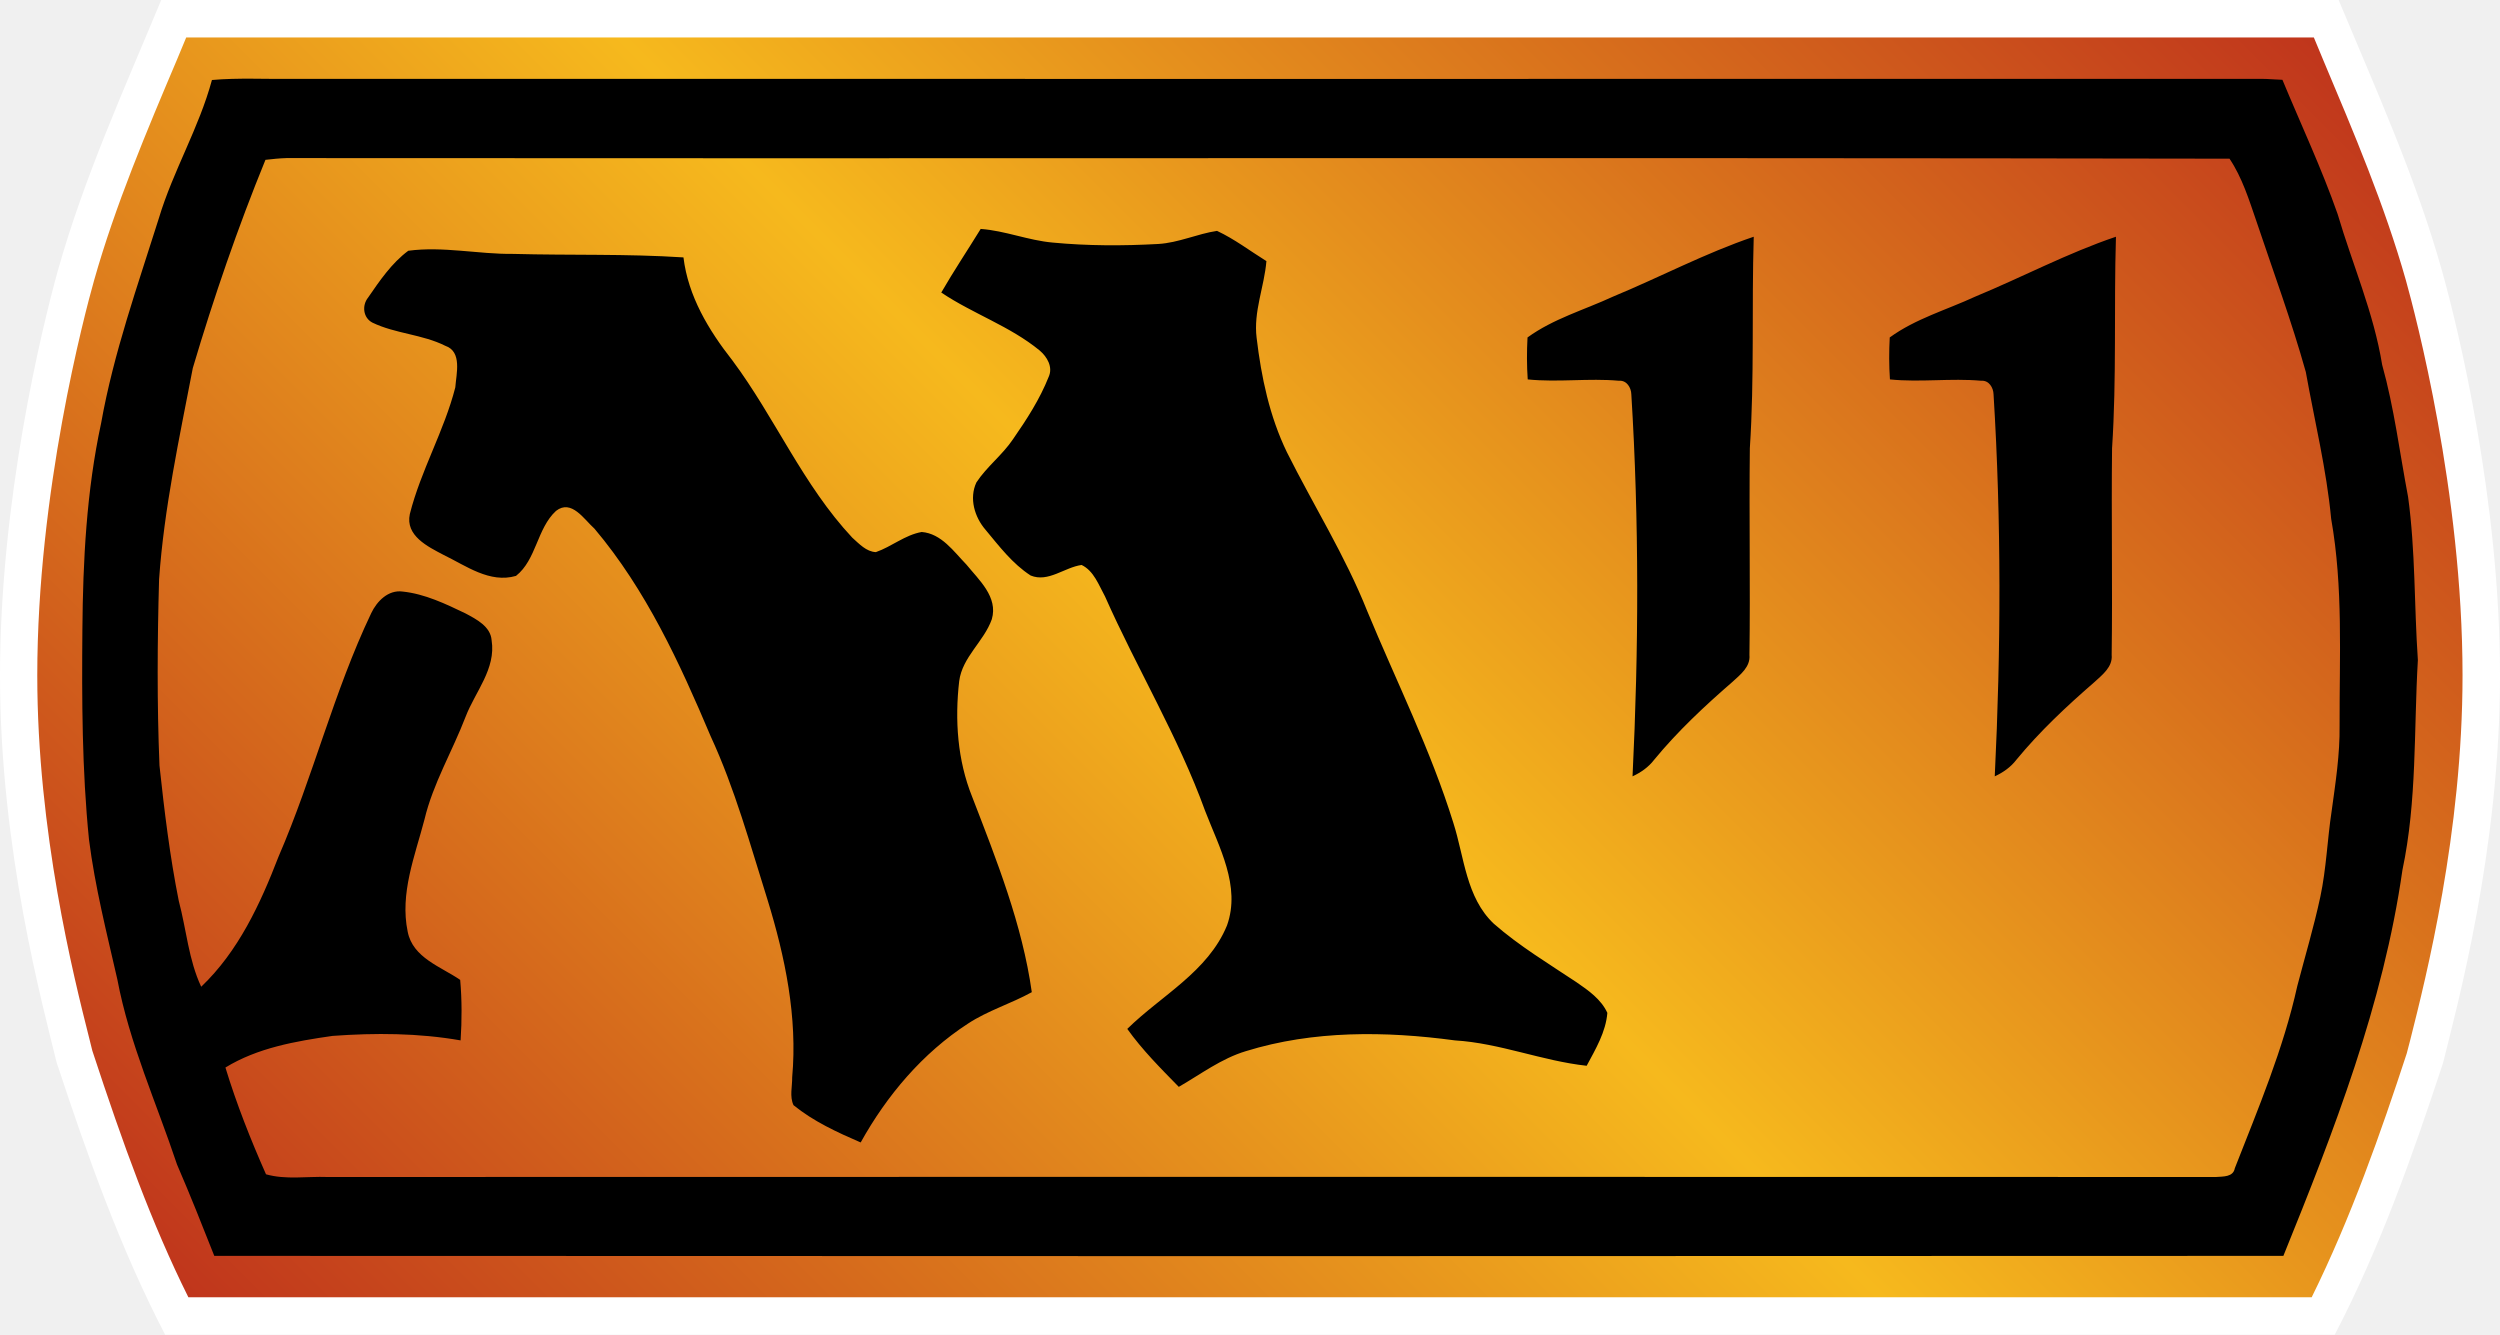
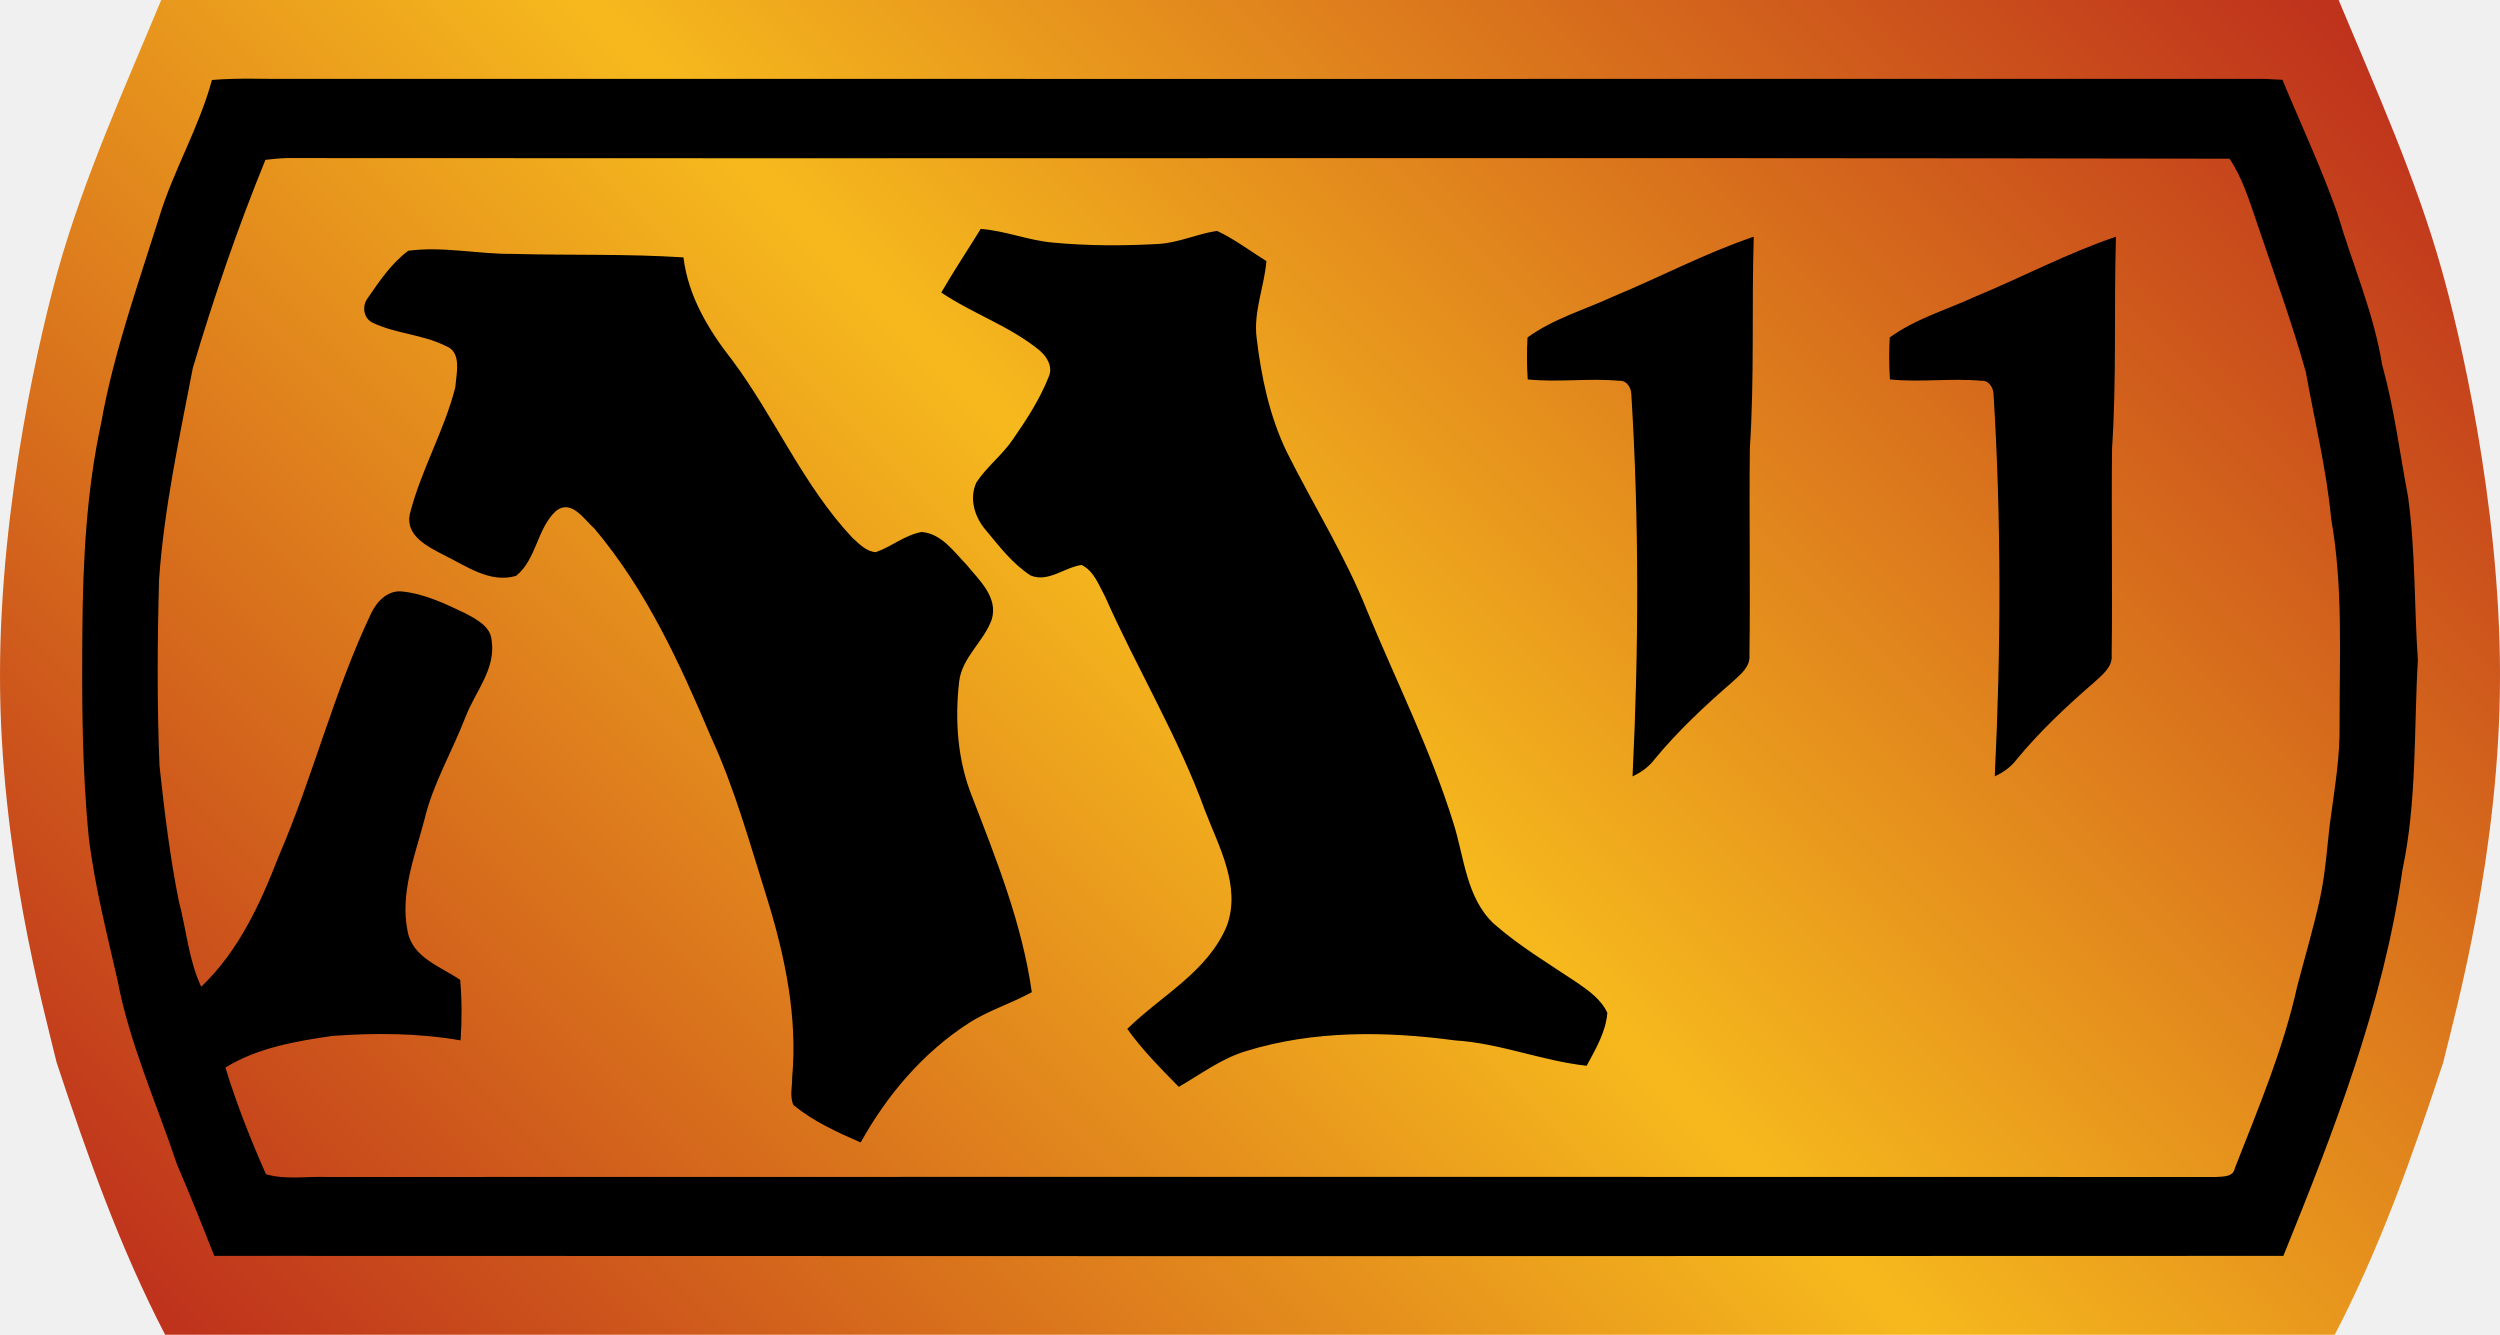
- <svg xmlns="http://www.w3.org/2000/svg" width="600" height="320.331">
+ <svg xmlns="http://www.w3.org/2000/svg" width="600" height="320.331" version="1.1" id="svg15">
+   <defs id="defs19">
+     <linearGradient id="linearGradient897" x1="0" x2="1" y1="0" y2="0" gradientTransform="matrix(-406.23,406.23,-406.23,-406.2303,503.117,-43.178)" gradientUnits="userSpaceOnUse" spreadMethod="pad">
+       <stop offset="0" style="stop-color:#bf331c" id="stop2-3" />
+       <stop offset=".5" style="stop-color:#f6b91d" id="stop4-6" />
+       <stop offset="1" style="stop-color:#bf331c" id="stop6-7" />
+     </linearGradient>
+   </defs>
  <linearGradient id="a" x1="0" x2="1" y1="0" y2="0" gradientTransform="matrix(-406.23 406.23 -406.23 -406.2303 503.117 -43.178)" gradientUnits="userSpaceOnUse" spreadMethod="pad">
-     <stop offset="0" style="stop-color:#bf331c" />
-     <stop offset=".5" style="stop-color:#f6b91d" />
-     <stop offset="1" style="stop-color:#bf331c" />
+     <stop offset="0" style="stop-color:#bf331c" id="stop2" />
+     <stop offset=".5" style="stop-color:#f6b91d" id="stop4" />
+     <stop offset="1" style="stop-color:#bf331c" id="stop6" />
  </linearGradient>
-   <path d="M560.335 320.33c10.863-20.852 18.73-43.094 26.032-65.349C589.604 241.78 600 204.117 600 162.15s-9.976-83.18-13.957-97.28C579.772 42.53 570.167 21.354 561.27 0H38.694c-8.861 21.355-18.502 42.53-24.785 64.87C9.976 78.97 0 120.181 0 162.15c0 41.967 10.396 79.63 13.585 92.831 7.35 22.255 15.217 44.497 26.044 65.35z" style="fill:#fff" />
-   <path d="m44.69 8.993-2.158 5.192c-7.303 17.243-14.845 35.037-19.953 53.119-2.29 8.105-13.633 50.816-13.633 94.798 0 37.518 8.717 72.231 12.458 87.028l.756 3.045c7.398 22.53 14.232 41.452 23.046 59.162h509.602c9.413-19.065 16.62-39.58 22.806-58.502l.888-3.417c3.753-14.857 12.506-49.606 12.506-87.316 0-43.982-11.331-86.693-13.585-94.798-5.06-17.89-12.555-35.6-19.761-52.687l-2.338-5.624z" style="fill:url(#a);stroke-width:11.991" />
-   <path d="M233.302 191.19c5.9 15.277 12.039 30.685 14.329 46.932-5.012 2.77-10.528 4.4-15.312 7.542-10.912 7.075-19.485 17.243-25.756 28.526-5.624-2.434-11.343-5.06-16.116-8.945-.983-2.062-.287-4.496-.323-6.703 1.307-14.424-1.69-28.85-5.911-42.566-4.161-13.214-7.818-26.656-13.67-39.306-7.398-17.518-15.503-35.132-27.866-49.785-2.482-2.206-5.528-7.17-9.233-4.269-4.592 4.221-4.688 11.715-9.604 15.6-6.32 1.835-11.99-2.434-17.423-5.06-3.74-1.966-9.184-4.592-8.057-9.784 2.626-10.444 8.25-19.953 10.911-30.397.24-3.285 1.69-8.573-2.386-9.976-5.528-2.77-11.99-2.901-17.518-5.575-2.242-1.175-2.53-4.125-1.031-5.996 2.77-4.029 5.671-8.297 9.652-11.247 8.382-1.115 16.81.852 25.204.756 13.622.371 27.255-.048 40.84.84 1.128 9.328 6.044 17.47 11.751 24.736 10.216 13.717 16.955 29.929 28.766 42.53 1.63 1.452 3.37 3.37 5.66 3.466 3.8-1.319 6.978-4.125 11.007-4.832 4.736.384 7.686 4.688 10.732 7.83 2.997 3.693 7.638 7.77 6.09 13.106-1.882 5.347-7.074 9.04-7.83 14.856-1.078 9.317-.42 18.97 3.094 27.722M474.052 71.19c11.295-4.676 22.158-10.444 33.777-14.377-.516 16.955.18 33.91-.935 50.769-.192 16.535.132 33.07-.096 49.605.276 2.854-2.206 4.736-4.077 6.463-6.702 5.815-13.165 11.859-18.789 18.693-1.355 1.775-3.177 3.046-5.192 3.981 1.499-30.54 1.595-61.176-.288-91.668-.038-1.631-1.115-3.418-2.95-3.274-7.302-.66-14.604.42-21.918-.323-.229-3.333-.229-6.703-.048-10.072 6.187-4.497 13.633-6.607 20.516-9.797m-86.932 0c11.295-4.676 22.158-10.443 33.777-14.376-.516 16.954.18 33.91-.935 50.768-.192 16.535.131 33.07-.096 49.605.275 2.854-2.206 4.737-4.077 6.463-6.703 5.816-13.166 11.86-18.79 18.694-1.354 1.774-3.177 3.045-5.191 3.98 1.499-30.54 1.595-61.176-.288-91.668-.038-1.63-1.115-3.417-2.95-3.273-7.302-.66-14.604.419-21.918-.324-.229-3.333-.229-6.702-.048-10.072 6.187-4.496 13.633-6.607 20.515-9.796m-1.354 171.898c-.372 4.592-2.806 8.67-4.965 12.698-10.731-1.175-20.84-5.432-31.619-6.091-16.667-2.243-33.957-2.434-50.157 2.578-5.911 1.774-10.827 5.527-16.115 8.573-4.353-4.449-8.765-8.861-12.363-13.91 8.142-8.009 19.39-13.728 23.934-24.832 3.37-9.412-1.919-18.825-5.252-27.494-6.463-17.842-16.343-34.138-24.03-51.476-1.498-2.71-2.661-6.127-5.611-7.542-4.125.564-8.01 4.268-12.23 2.53-4.353-2.806-7.543-7.027-10.816-10.96-2.674-3.093-3.98-7.59-2.206-11.379 2.482-3.789 6.27-6.607 8.8-10.396 3.286-4.736 6.428-9.604 8.526-14.892 1.127-2.398-.371-4.88-2.146-6.38-7.123-5.85-16.02-8.8-23.61-13.908 2.998-5.192 6.32-10.156 9.46-15.264 5.852.419 11.428 2.757 17.28 3.273 8.44.804 16.918.804 25.348.336 4.868-.288 9.364-2.434 14.089-3.142 4.22 1.967 7.925 4.82 11.858 7.255-.516 6.187-3.141 12.134-2.35 18.417 1.127 9.46 3.094 18.826 7.267 27.447 6.367 12.734 14.005 24.868 19.293 38.166 6.978 16.859 15.228 33.31 20.66 50.816 2.625 8.202 3.045 17.902 9.7 24.174 6.08 5.335 13.106 9.556 19.856 14.053 2.854 1.966 5.9 4.076 7.399 7.35M561.5 174.095c.095 6.978-.984 13.825-1.919 20.66-1.031 6.786-1.259 13.729-2.71 20.516-1.547 7.206-3.657 14.232-5.528 21.403-3.333 15.084-9.376 29.365-14.988 43.706-.384 2.146-2.818 1.966-4.496 2.098a713496 713496 0 0 0-453.307 0c-4.868-.18-9.928.708-14.712-.647-3.693-8.346-7.075-16.871-9.737-25.624 7.722-4.737 16.86-6.32 25.708-7.59 10.216-.744 20.612-.696 30.732 1.079.324-4.82.324-9.7-.096-14.521-4.64-3.19-11.379-5.288-12.602-11.571-1.918-9.173 1.739-18.166 4.029-26.931 2.062-8.657 6.703-16.391 9.88-24.677 2.303-5.995 7.315-11.475 6.235-18.321-.24-3.322-3.657-5.06-6.283-6.463-4.772-2.29-9.736-4.677-15.072-5.24-3.465-.467-6.187 2.338-7.542 5.192-8.993 18.873-13.957 39.305-22.255 58.454-4.352 11.295-9.64 22.722-18.55 31.2-3.033-6.463-3.548-13.73-5.383-20.612-2.146-10.72-3.465-21.643-4.628-32.459-.611-14.892-.515-29.833-.096-44.725 1.21-17.099 4.868-33.922 8.093-50.684 5.013-16.907 10.78-33.682 17.435-49.977 1.679-.192 3.37-.373 5.048-.42 155.459.143 310.87-.145 466.328.143 3.046 4.533 4.688 9.88 6.463 15.037 4.029 12.026 8.43 23.933 11.847 36.151 2.11 11.763 4.964 23.37 6.091 35.277 2.902 16.391 1.967 33.058 2.015 49.545m16.439-54.845c-2.015-10.588-3.322-21.307-6.223-31.703-2.015-12.459-7.123-24.078-10.684-36.164-3.837-10.96-8.801-21.5-13.25-32.231-1.69-.038-3.381-.228-5.012-.228-157.569.048-315.138 0-472.695 0-6.415.096-12.83-.288-19.21.276-3.093 11.475-9.316 21.787-12.733 33.166-5.108 16.247-10.864 32.363-13.861 49.186-3.514 16.295-4.365 32.974-4.497 49.593-.144 16.823-.096 33.682 1.583 50.349 1.45 11.39 4.269 22.446 6.799 33.538 2.901 15.372 9.412 29.7 14.328 44.449 3.142 7.266 6.044 14.569 8.945 21.93 165.531.087 331.062.087 496.581 0 12.135-29.94 23.981-60.432 28.574-92.603 3.513-16.583 2.722-33.586 3.705-50.397-.899-13.07-.564-26.187-2.35-39.161" />
+   <path d="M560.335 320.33c10.863-20.852 18.73-43.094 26.032-65.349C589.604 241.78 600 204.117 600 162.15s-9.976-83.18-13.957-97.28C579.772 42.53 570.167 21.354 561.27 0H38.694c-8.861 21.355-18.502 42.53-24.785 64.87C9.976 78.97 0 120.181 0 162.15c0 41.967 10.396 79.63 13.585 92.831 7.35 22.255 15.217 44.497 26.044 65.35z" style="fill:url(#a);font-variation-settings:normal;opacity:1;vector-effect:none;fill-opacity:1;stroke-width:11.991;stroke-linecap:butt;stroke-linejoin:miter;stroke-miterlimit:4;stroke-dasharray:none;stroke-dashoffset:0;stroke-opacity:1;-inkscape-stroke:none;stop-color:#000000;stop-opacity:1" id="path9" />
+   <path d="M233.302 191.19c5.9 15.277 12.039 30.685 14.329 46.932-5.012 2.77-10.528 4.4-15.312 7.542-10.912 7.075-19.485 17.243-25.756 28.526-5.624-2.434-11.343-5.06-16.116-8.945-.983-2.062-.287-4.496-.323-6.703 1.307-14.424-1.69-28.85-5.911-42.566-4.161-13.214-7.818-26.656-13.67-39.306-7.398-17.518-15.503-35.132-27.866-49.785-2.482-2.206-5.528-7.17-9.233-4.269-4.592 4.221-4.688 11.715-9.604 15.6-6.32 1.835-11.99-2.434-17.423-5.06-3.74-1.966-9.184-4.592-8.057-9.784 2.626-10.444 8.25-19.953 10.911-30.397.24-3.285 1.69-8.573-2.386-9.976-5.528-2.77-11.99-2.901-17.518-5.575-2.242-1.175-2.53-4.125-1.031-5.996 2.77-4.029 5.671-8.297 9.652-11.247 8.382-1.115 16.81.852 25.204.756 13.622.371 27.255-.048 40.84.84 1.128 9.328 6.044 17.47 11.751 24.736 10.216 13.717 16.955 29.929 28.766 42.53 1.63 1.452 3.37 3.37 5.66 3.466 3.8-1.319 6.978-4.125 11.007-4.832 4.736.384 7.686 4.688 10.732 7.83 2.997 3.693 7.638 7.77 6.09 13.106-1.882 5.347-7.074 9.04-7.83 14.856-1.078 9.317-.42 18.97 3.094 27.722M474.052 71.19c11.295-4.676 22.158-10.444 33.777-14.377-.516 16.955.18 33.91-.935 50.769-.192 16.535.132 33.07-.096 49.605.276 2.854-2.206 4.736-4.077 6.463-6.702 5.815-13.165 11.859-18.789 18.693-1.355 1.775-3.177 3.046-5.192 3.981 1.499-30.54 1.595-61.176-.288-91.668-.038-1.631-1.115-3.418-2.95-3.274-7.302-.66-14.604.42-21.918-.323-.229-3.333-.229-6.703-.048-10.072 6.187-4.497 13.633-6.607 20.516-9.797m-86.932 0c11.295-4.676 22.158-10.443 33.777-14.376-.516 16.954.18 33.91-.935 50.768-.192 16.535.131 33.07-.096 49.605.275 2.854-2.206 4.737-4.077 6.463-6.703 5.816-13.166 11.86-18.79 18.694-1.354 1.774-3.177 3.045-5.191 3.98 1.499-30.54 1.595-61.176-.288-91.668-.038-1.63-1.115-3.417-2.95-3.273-7.302-.66-14.604.419-21.918-.324-.229-3.333-.229-6.702-.048-10.072 6.187-4.496 13.633-6.607 20.515-9.796m-1.354 171.898c-.372 4.592-2.806 8.67-4.965 12.698-10.731-1.175-20.84-5.432-31.619-6.091-16.667-2.243-33.957-2.434-50.157 2.578-5.911 1.774-10.827 5.527-16.115 8.573-4.353-4.449-8.765-8.861-12.363-13.91 8.142-8.009 19.39-13.728 23.934-24.832 3.37-9.412-1.919-18.825-5.252-27.494-6.463-17.842-16.343-34.138-24.03-51.476-1.498-2.71-2.661-6.127-5.611-7.542-4.125.564-8.01 4.268-12.23 2.53-4.353-2.806-7.543-7.027-10.816-10.96-2.674-3.093-3.98-7.59-2.206-11.379 2.482-3.789 6.27-6.607 8.8-10.396 3.286-4.736 6.428-9.604 8.526-14.892 1.127-2.398-.371-4.88-2.146-6.38-7.123-5.85-16.02-8.8-23.61-13.908 2.998-5.192 6.32-10.156 9.46-15.264 5.852.419 11.428 2.757 17.28 3.273 8.44.804 16.918.804 25.348.336 4.868-.288 9.364-2.434 14.089-3.142 4.22 1.967 7.925 4.82 11.858 7.255-.516 6.187-3.141 12.134-2.35 18.417 1.127 9.46 3.094 18.826 7.267 27.447 6.367 12.734 14.005 24.868 19.293 38.166 6.978 16.859 15.228 33.31 20.66 50.816 2.625 8.202 3.045 17.902 9.7 24.174 6.08 5.335 13.106 9.556 19.856 14.053 2.854 1.966 5.9 4.076 7.399 7.35M561.5 174.095c.095 6.978-.984 13.825-1.919 20.66-1.031 6.786-1.259 13.729-2.71 20.516-1.547 7.206-3.657 14.232-5.528 21.403-3.333 15.084-9.376 29.365-14.988 43.706-.384 2.146-2.818 1.966-4.496 2.098a713496 713496 0 0 0-453.307 0c-4.868-.18-9.928.708-14.712-.647-3.693-8.346-7.075-16.871-9.737-25.624 7.722-4.737 16.86-6.32 25.708-7.59 10.216-.744 20.612-.696 30.732 1.079.324-4.82.324-9.7-.096-14.521-4.64-3.19-11.379-5.288-12.602-11.571-1.918-9.173 1.739-18.166 4.029-26.931 2.062-8.657 6.703-16.391 9.88-24.677 2.303-5.995 7.315-11.475 6.235-18.321-.24-3.322-3.657-5.06-6.283-6.463-4.772-2.29-9.736-4.677-15.072-5.24-3.465-.467-6.187 2.338-7.542 5.192-8.993 18.873-13.957 39.305-22.255 58.454-4.352 11.295-9.64 22.722-18.55 31.2-3.033-6.463-3.548-13.73-5.383-20.612-2.146-10.72-3.465-21.643-4.628-32.459-.611-14.892-.515-29.833-.096-44.725 1.21-17.099 4.868-33.922 8.093-50.684 5.013-16.907 10.78-33.682 17.435-49.977 1.679-.192 3.37-.373 5.048-.42 155.459.143 310.87-.145 466.328.143 3.046 4.533 4.688 9.88 6.463 15.037 4.029 12.026 8.43 23.933 11.847 36.151 2.11 11.763 4.964 23.37 6.091 35.277 2.902 16.391 1.967 33.058 2.015 49.545m16.439-54.845c-2.015-10.588-3.322-21.307-6.223-31.703-2.015-12.459-7.123-24.078-10.684-36.164-3.837-10.96-8.801-21.5-13.25-32.231-1.69-.038-3.381-.228-5.012-.228-157.569.048-315.138 0-472.695 0-6.415.096-12.83-.288-19.21.276-3.093 11.475-9.316 21.787-12.733 33.166-5.108 16.247-10.864 32.363-13.861 49.186-3.514 16.295-4.365 32.974-4.497 49.593-.144 16.823-.096 33.682 1.583 50.349 1.45 11.39 4.269 22.446 6.799 33.538 2.901 15.372 9.412 29.7 14.328 44.449 3.142 7.266 6.044 14.569 8.945 21.93 165.531.087 331.062.087 496.581 0 12.135-29.94 23.981-60.432 28.574-92.603 3.513-16.583 2.722-33.586 3.705-50.397-.899-13.07-.564-26.187-2.35-39.161" id="path13" />
</svg>
